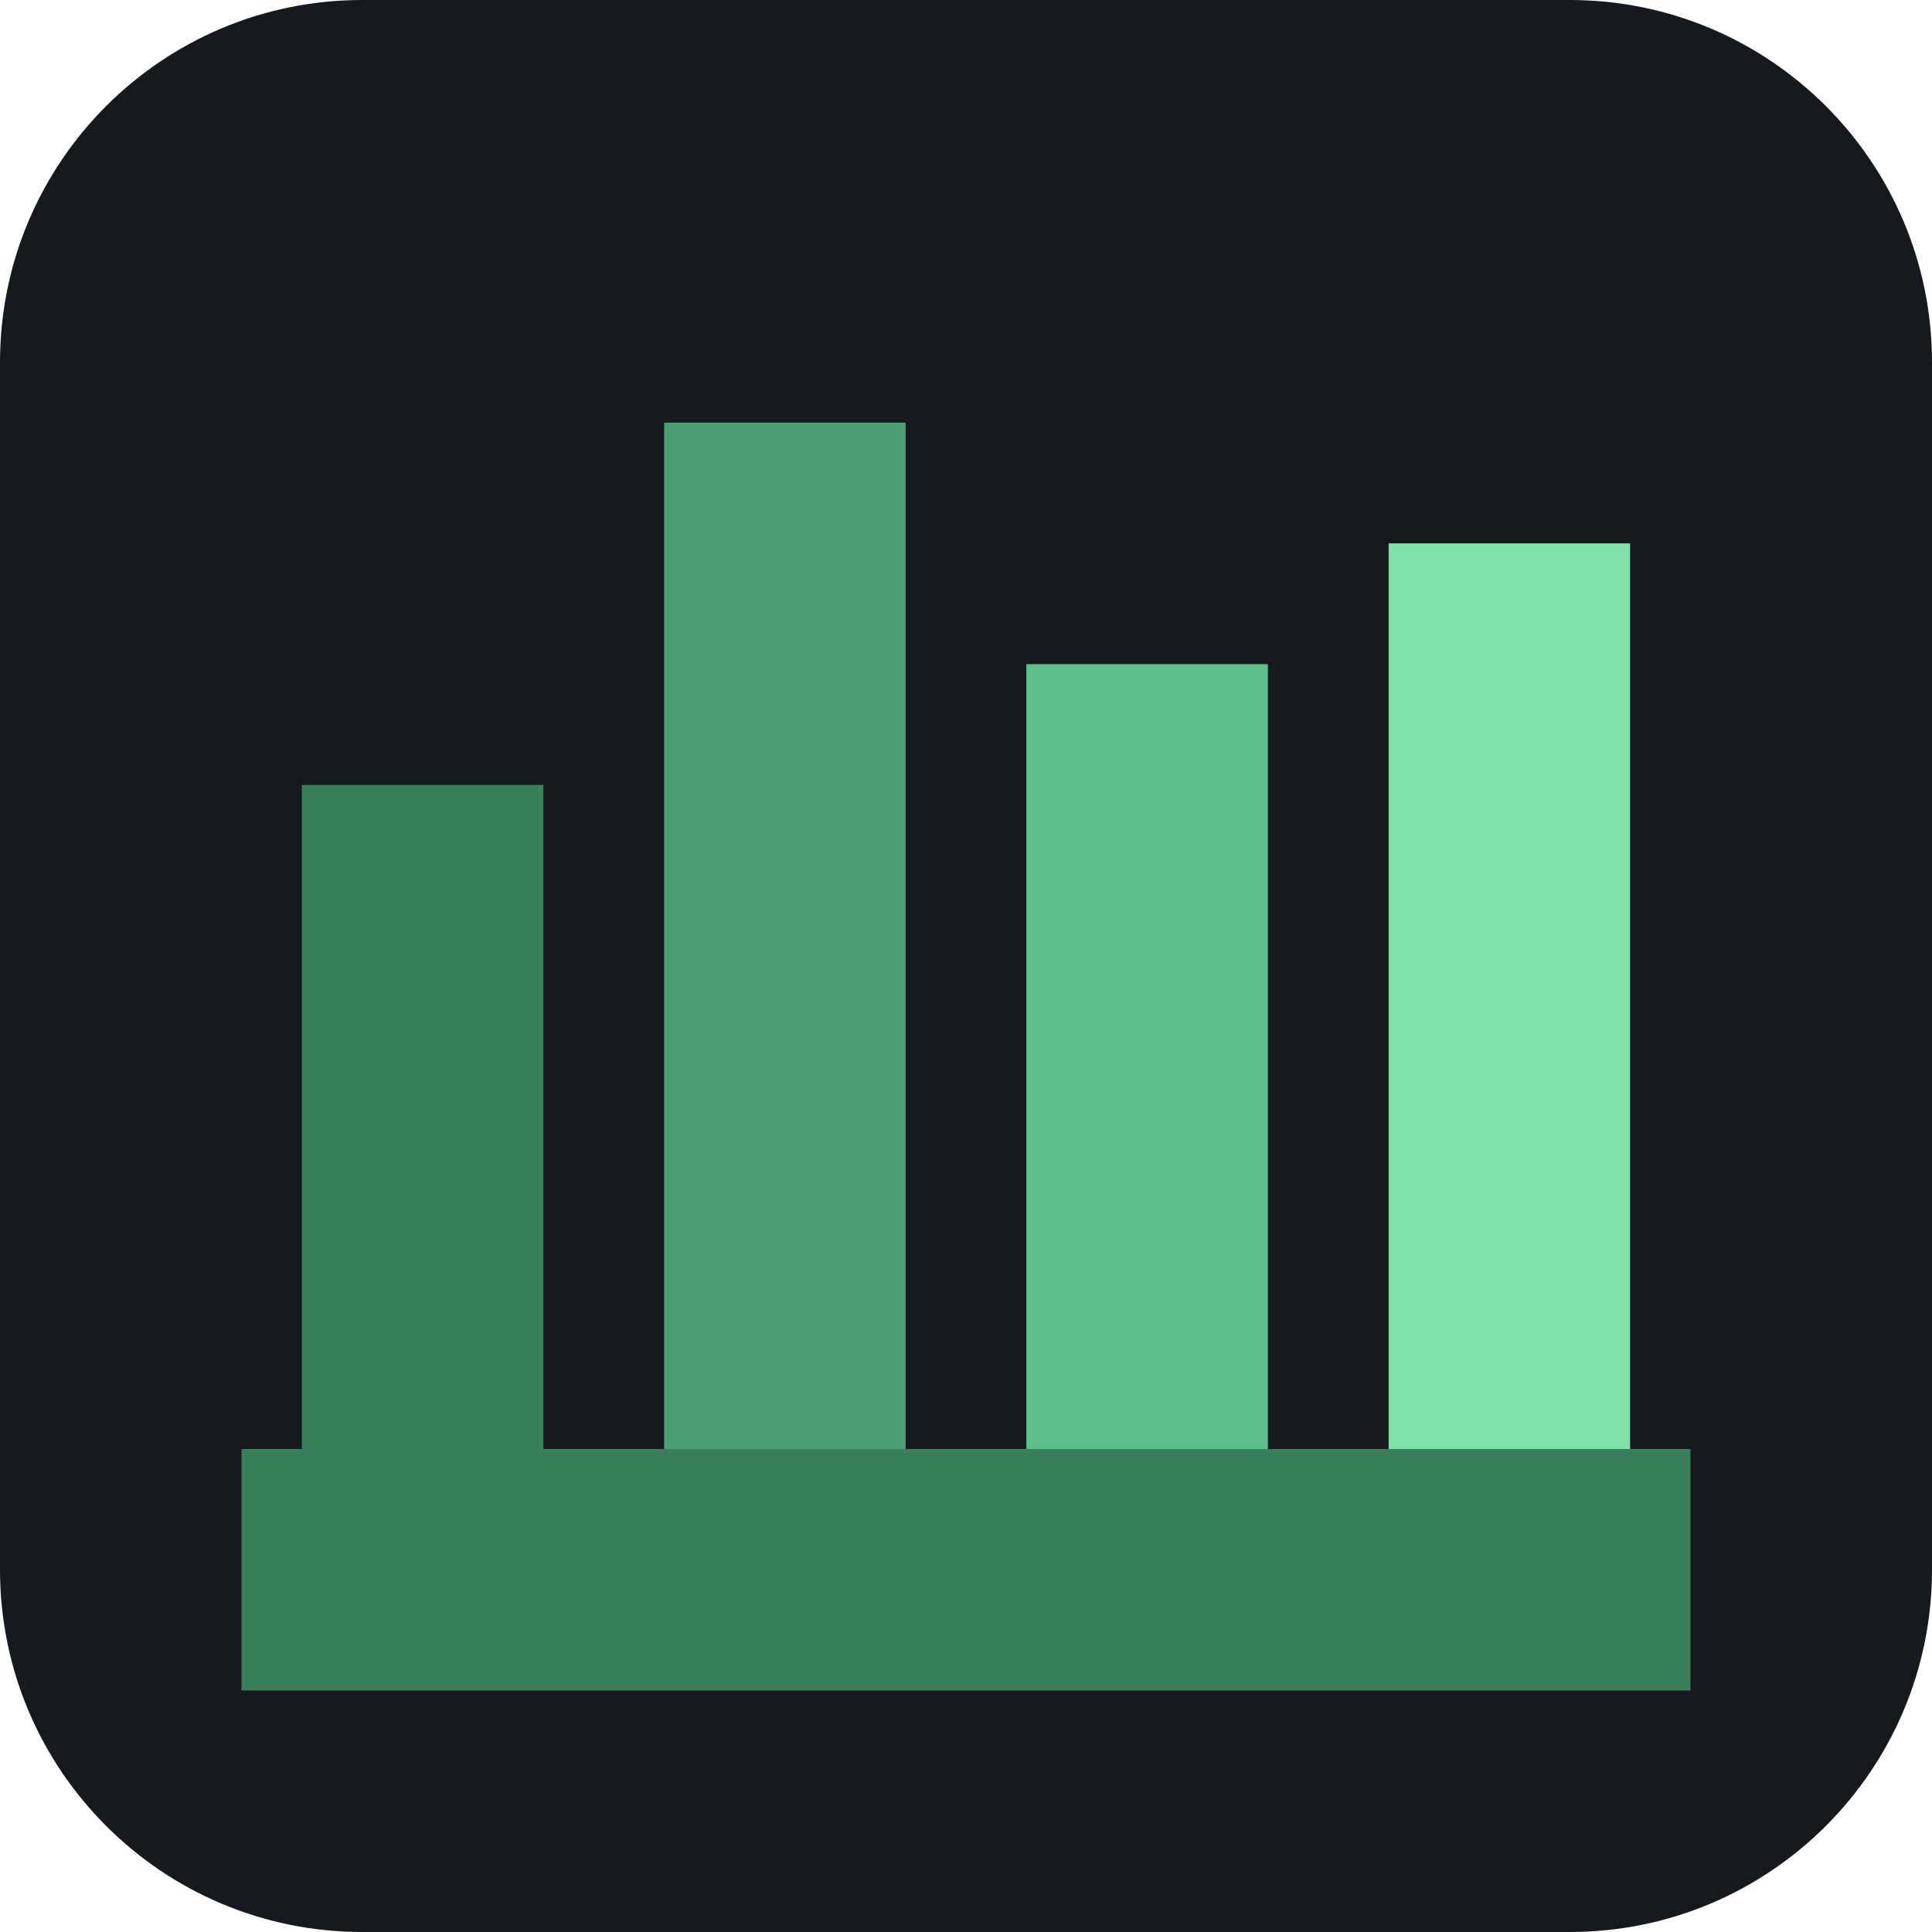
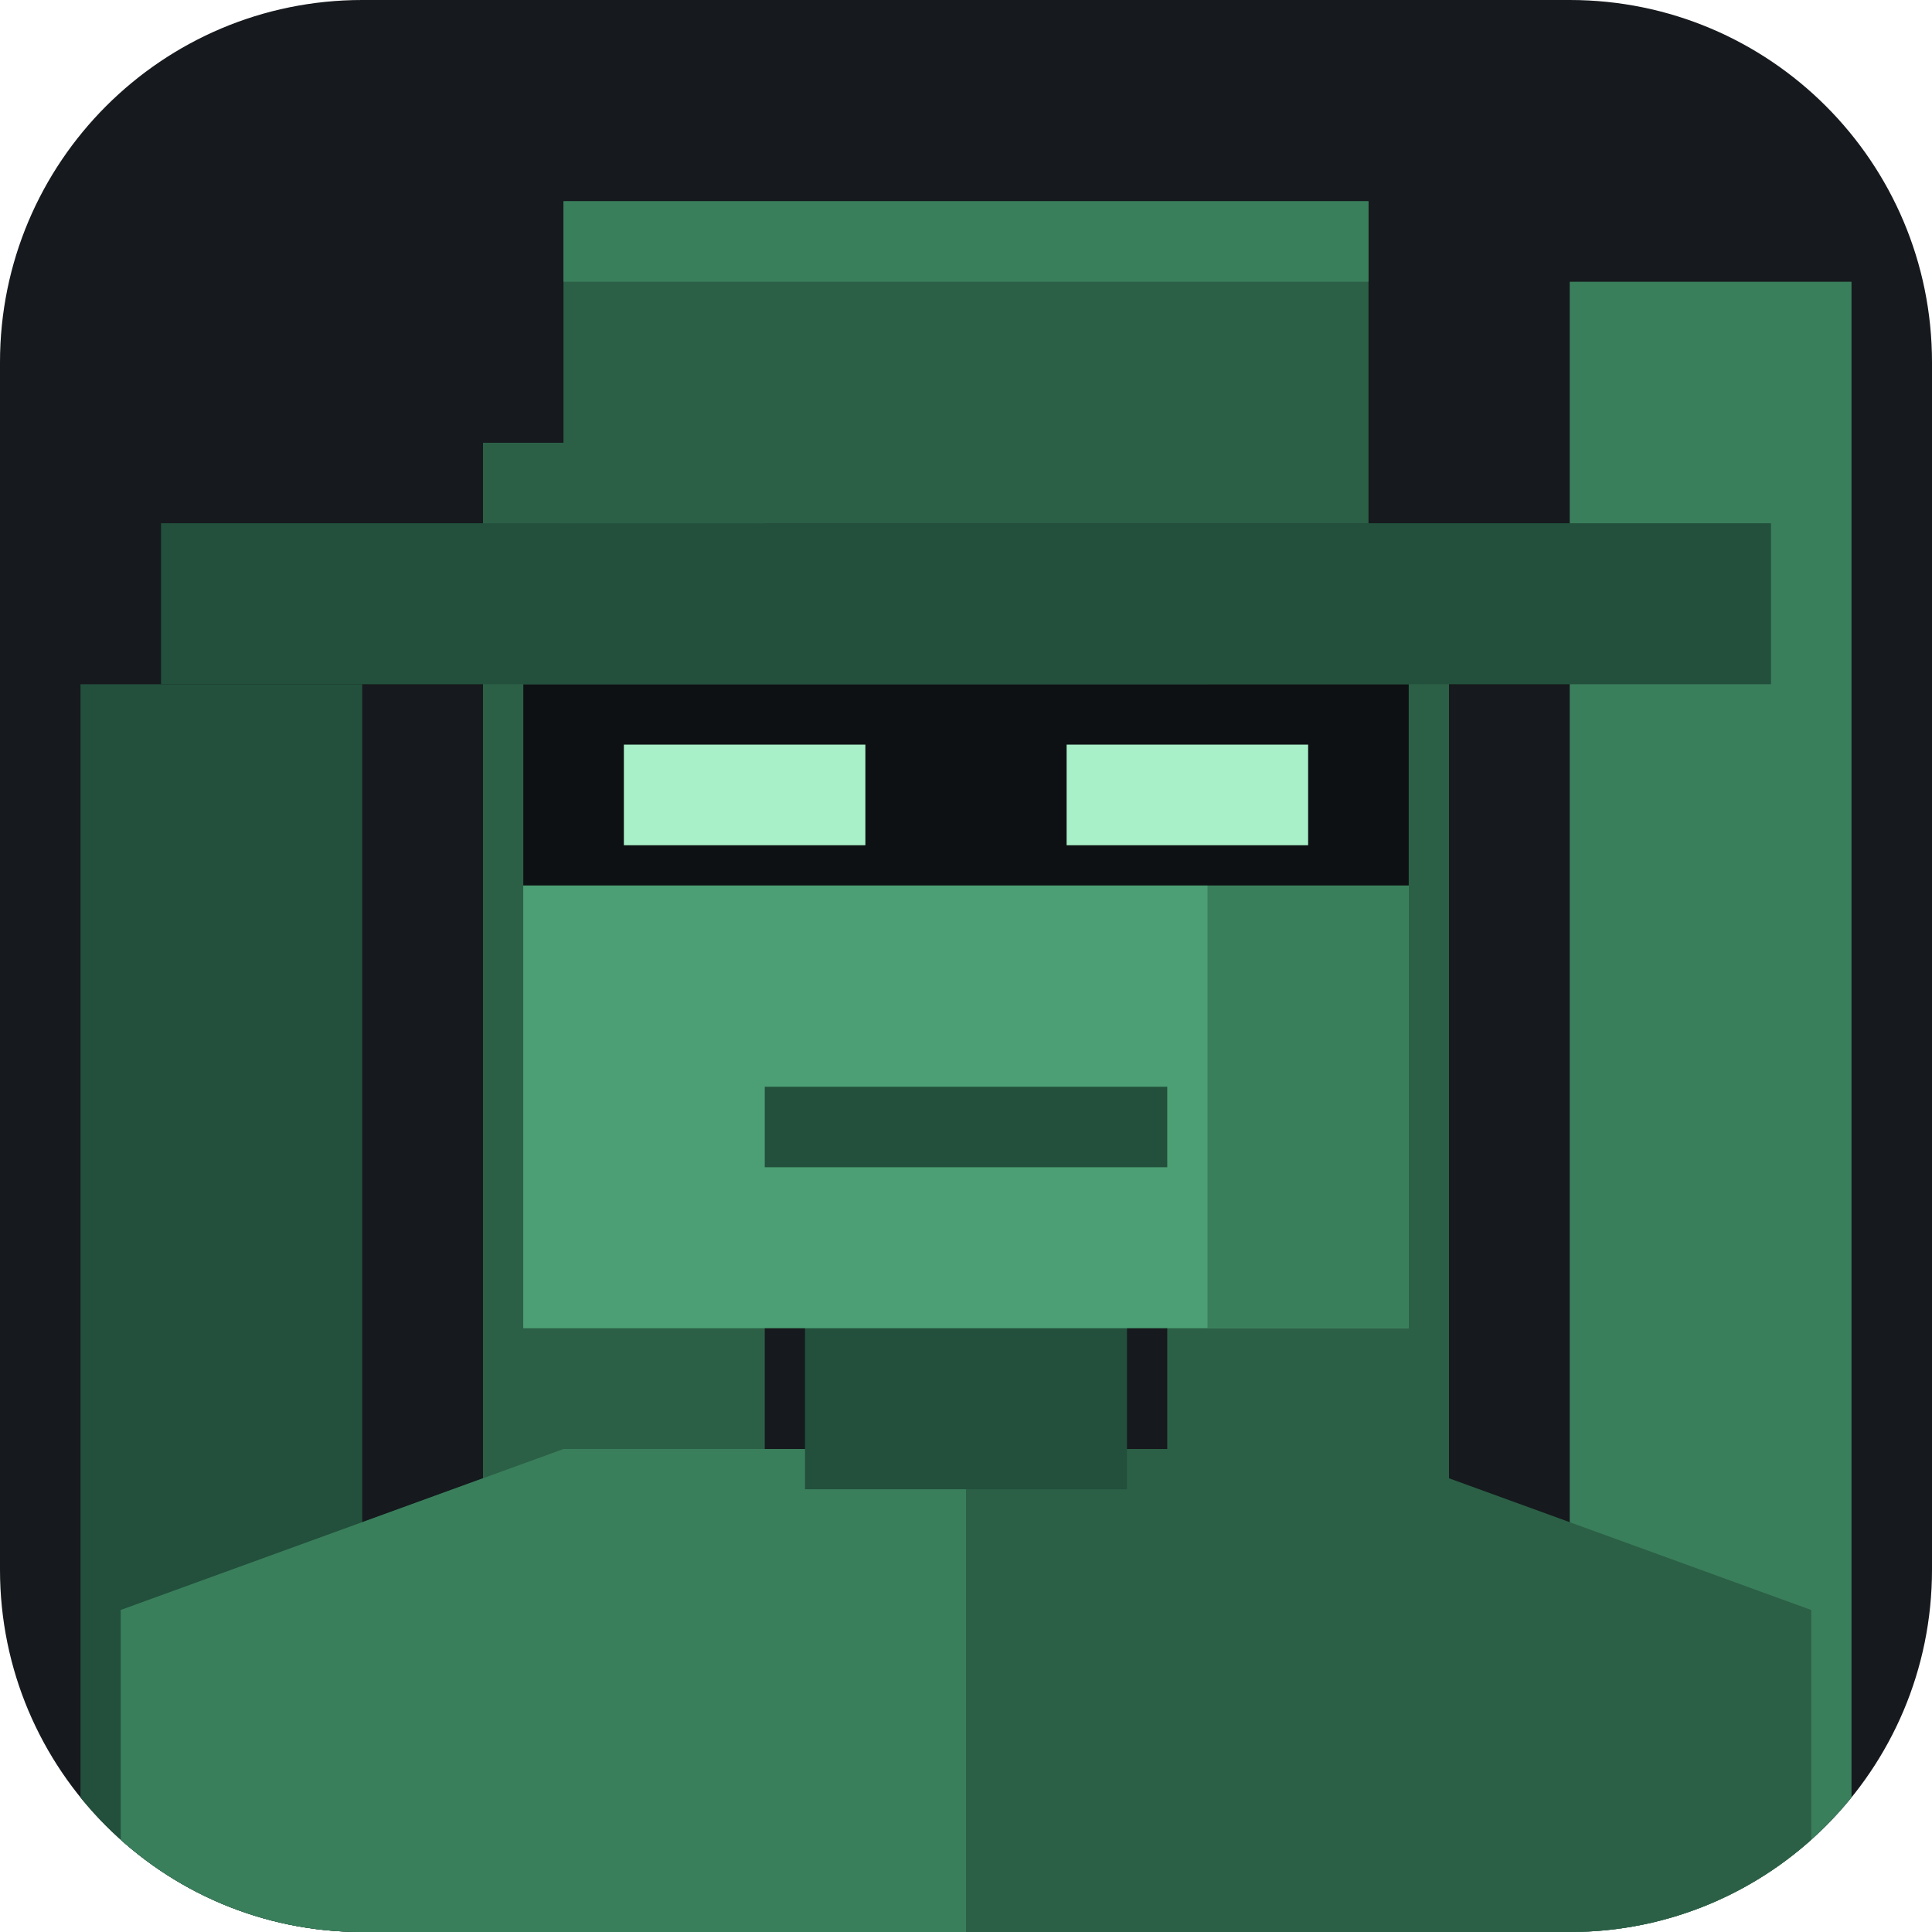
- <svg xmlns="http://www.w3.org/2000/svg" viewBox="0 0 32 32" role="img" aria-label="Flat Monte Carlo">
-   <rect width="32" height="32" rx="6" fill="#16191d" />
-   <rect x="5" y="13" width="4" height="11" fill="#3a7f5c" />
-   <rect x="11" y="7" width="4" height="17" fill="#4c9f74" />
-   <rect x="17" y="11" width="4" height="13" fill="#5fbf8a" />
-   <rect x="23" y="9" width="4" height="15" fill="#7fe0a8" />
-   <rect x="4" y="24" width="24" height="4" fill="#3a7f5c" />
+ <svg xmlns="http://www.w3.org/2000/svg" viewBox="0 0 96 96" role="img" aria-label="Flat Monte Carlo">
+   <defs>
+     <clipPath id="tile">
+       <rect width="96" height="96" rx="18" />
+     </clipPath>
+   </defs>
+   <rect width="96" height="96" rx="18" fill="#16191d" />
+   <g clip-path="url(#tile)">
+     <rect x="4" y="34" width="14" height="62" fill="#22503c" />
+     <rect x="24" y="22" width="14" height="74" fill="#2b6046" />
+     <rect x="58" y="28" width="14" height="68" fill="#2b6046" />
+     <rect x="78" y="14" width="14" height="82" fill="#3a7f5c" />
+     <path d="M6 96V80l22-8h40l22 8v16z" fill="#2b6046" />
+     <path d="M6 96V80l22-8h20v24z" fill="#3a7f5c" />
+     <rect x="40" y="60" width="16" height="14" fill="#22503c" />
+     <rect x="26" y="28" width="44" height="38" fill="#4c9f74" />
+     <rect x="60" y="34" width="10" height="32" fill="#3a7f5c" />
+     <rect x="8" y="26" width="80" height="8" fill="#22503c" />
+     <rect x="28" y="10" width="40" height="16" fill="#2b6046" />
+     <rect x="28" y="10" width="40" height="4" fill="#3a7f5c" />
+     <rect x="26" y="34" width="44" height="10" fill="#0e1114" />
+     <rect x="31" y="37" width="12" height="5" fill="#a8f0c8" />
+     <rect x="53" y="37" width="12" height="5" fill="#a8f0c8" />
+     <rect x="38" y="54" width="20" height="4" fill="#22503c" />
+   </g>
</svg>
